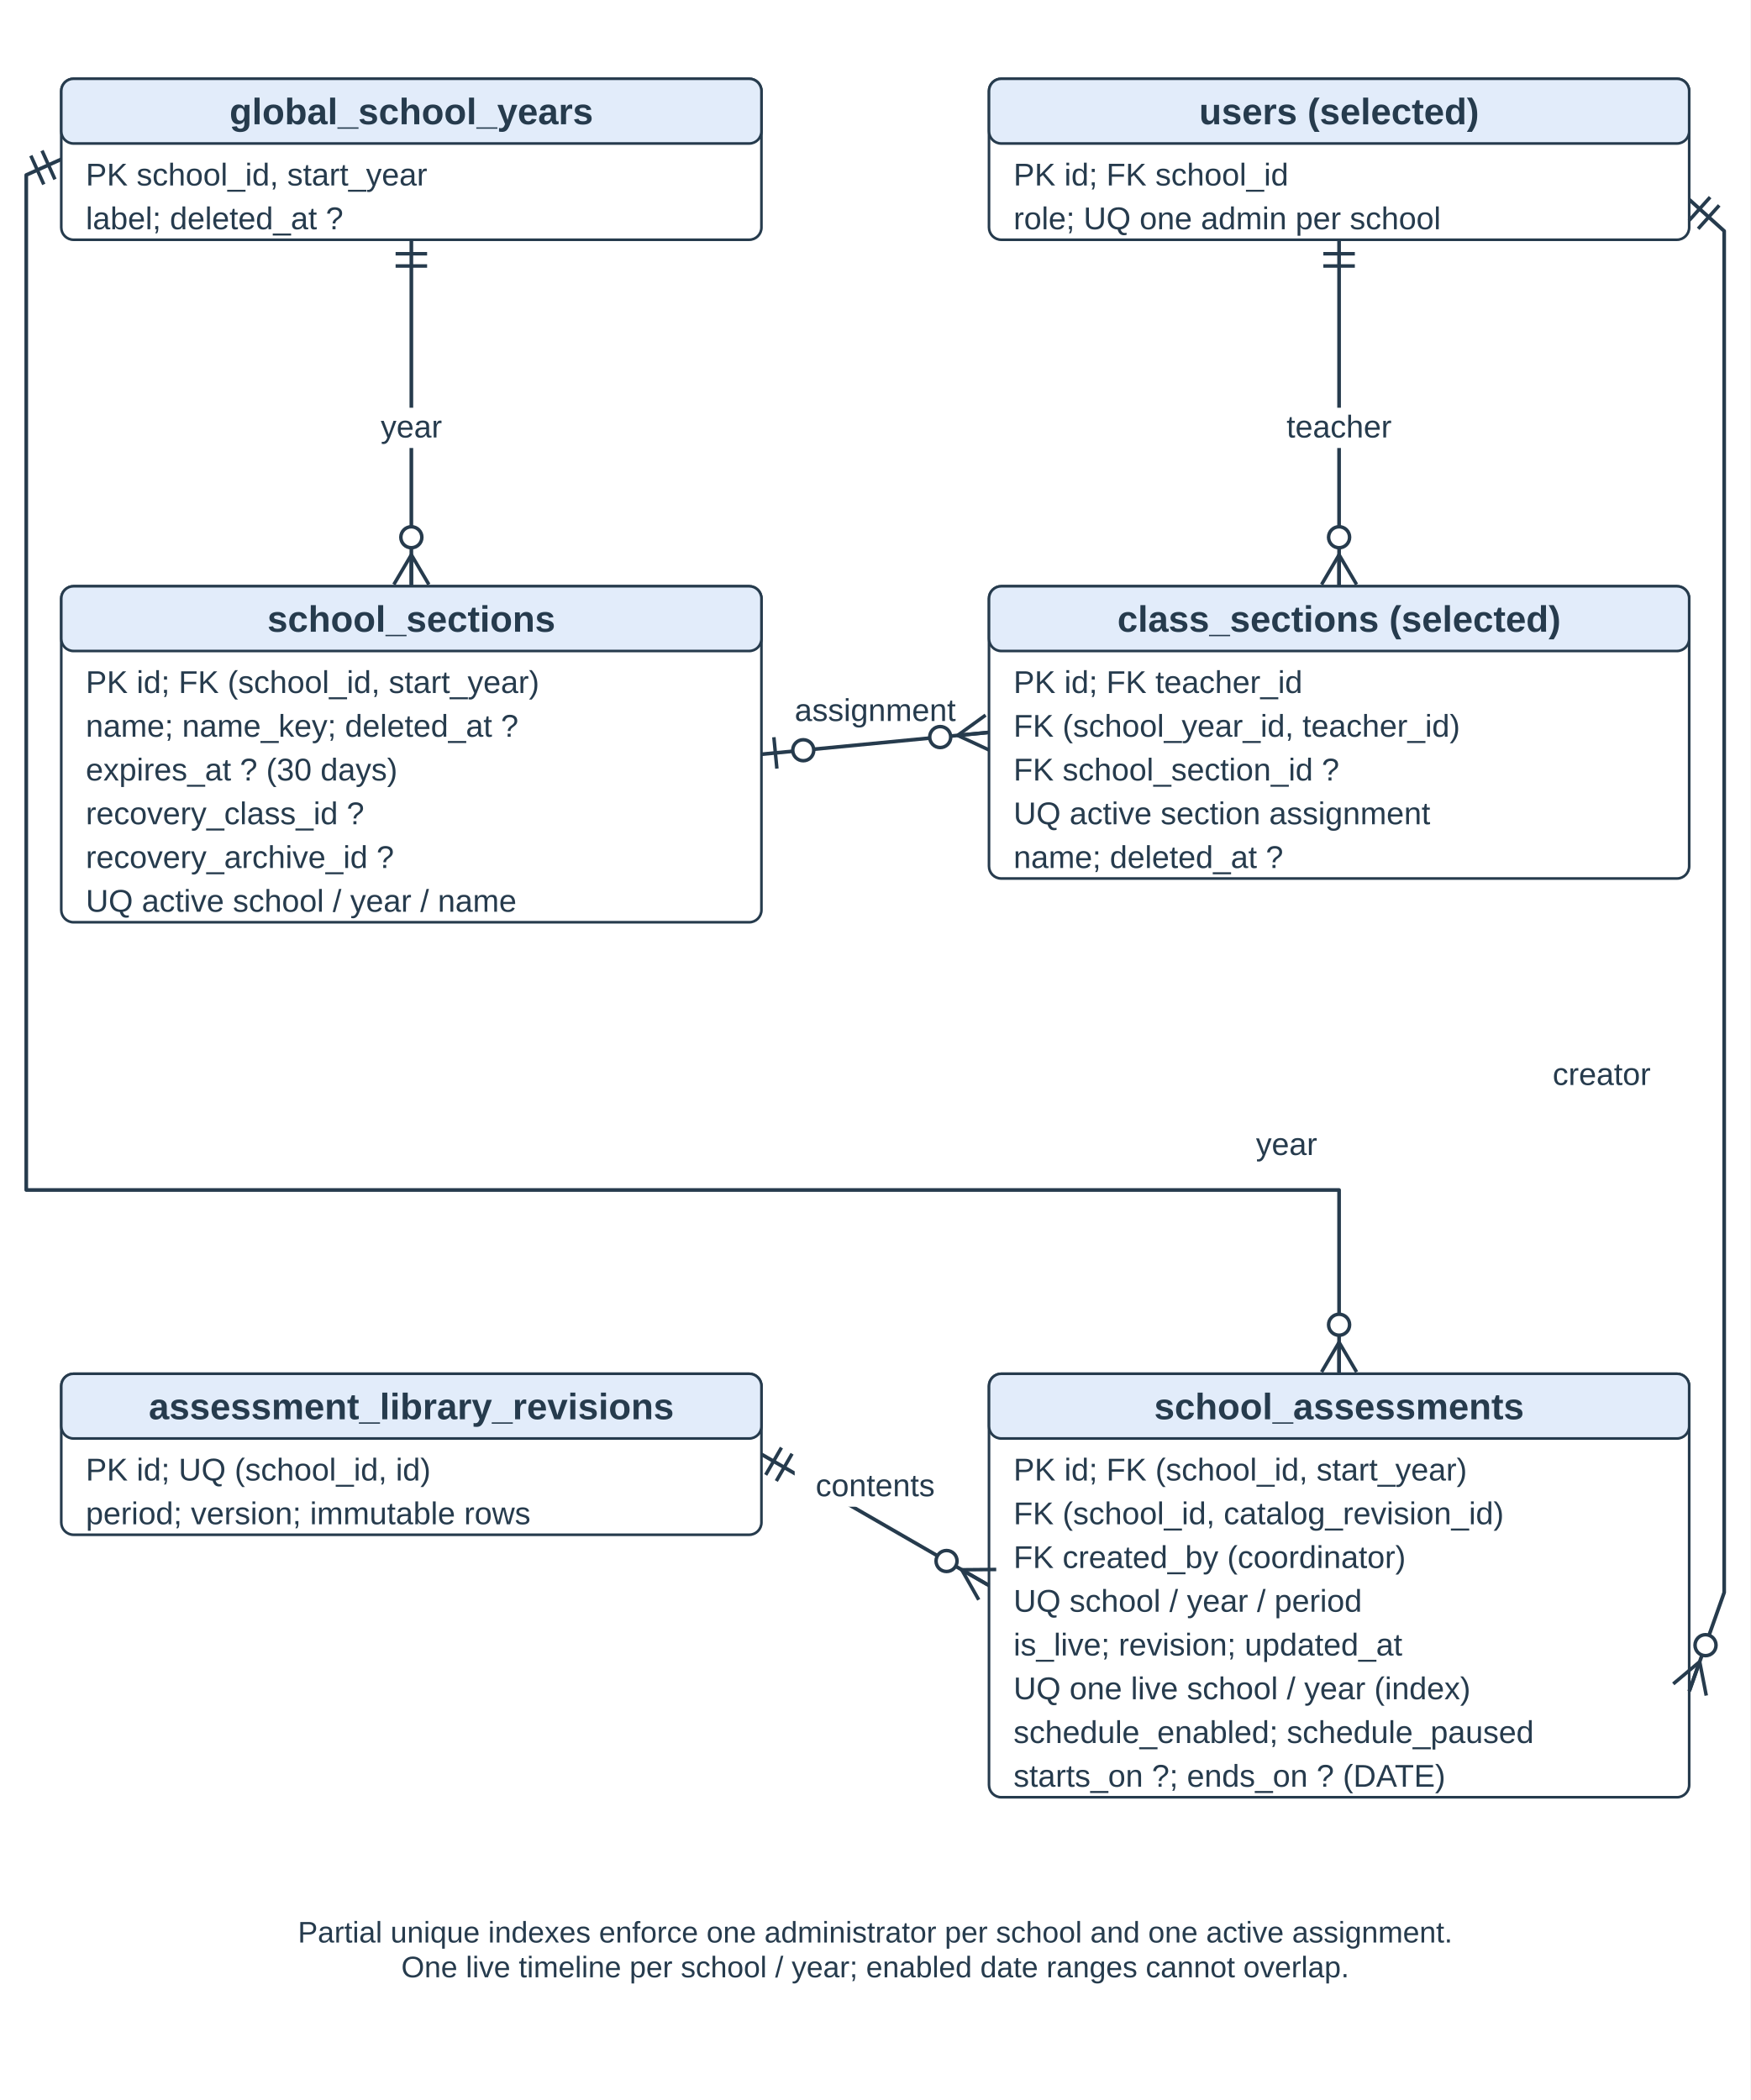
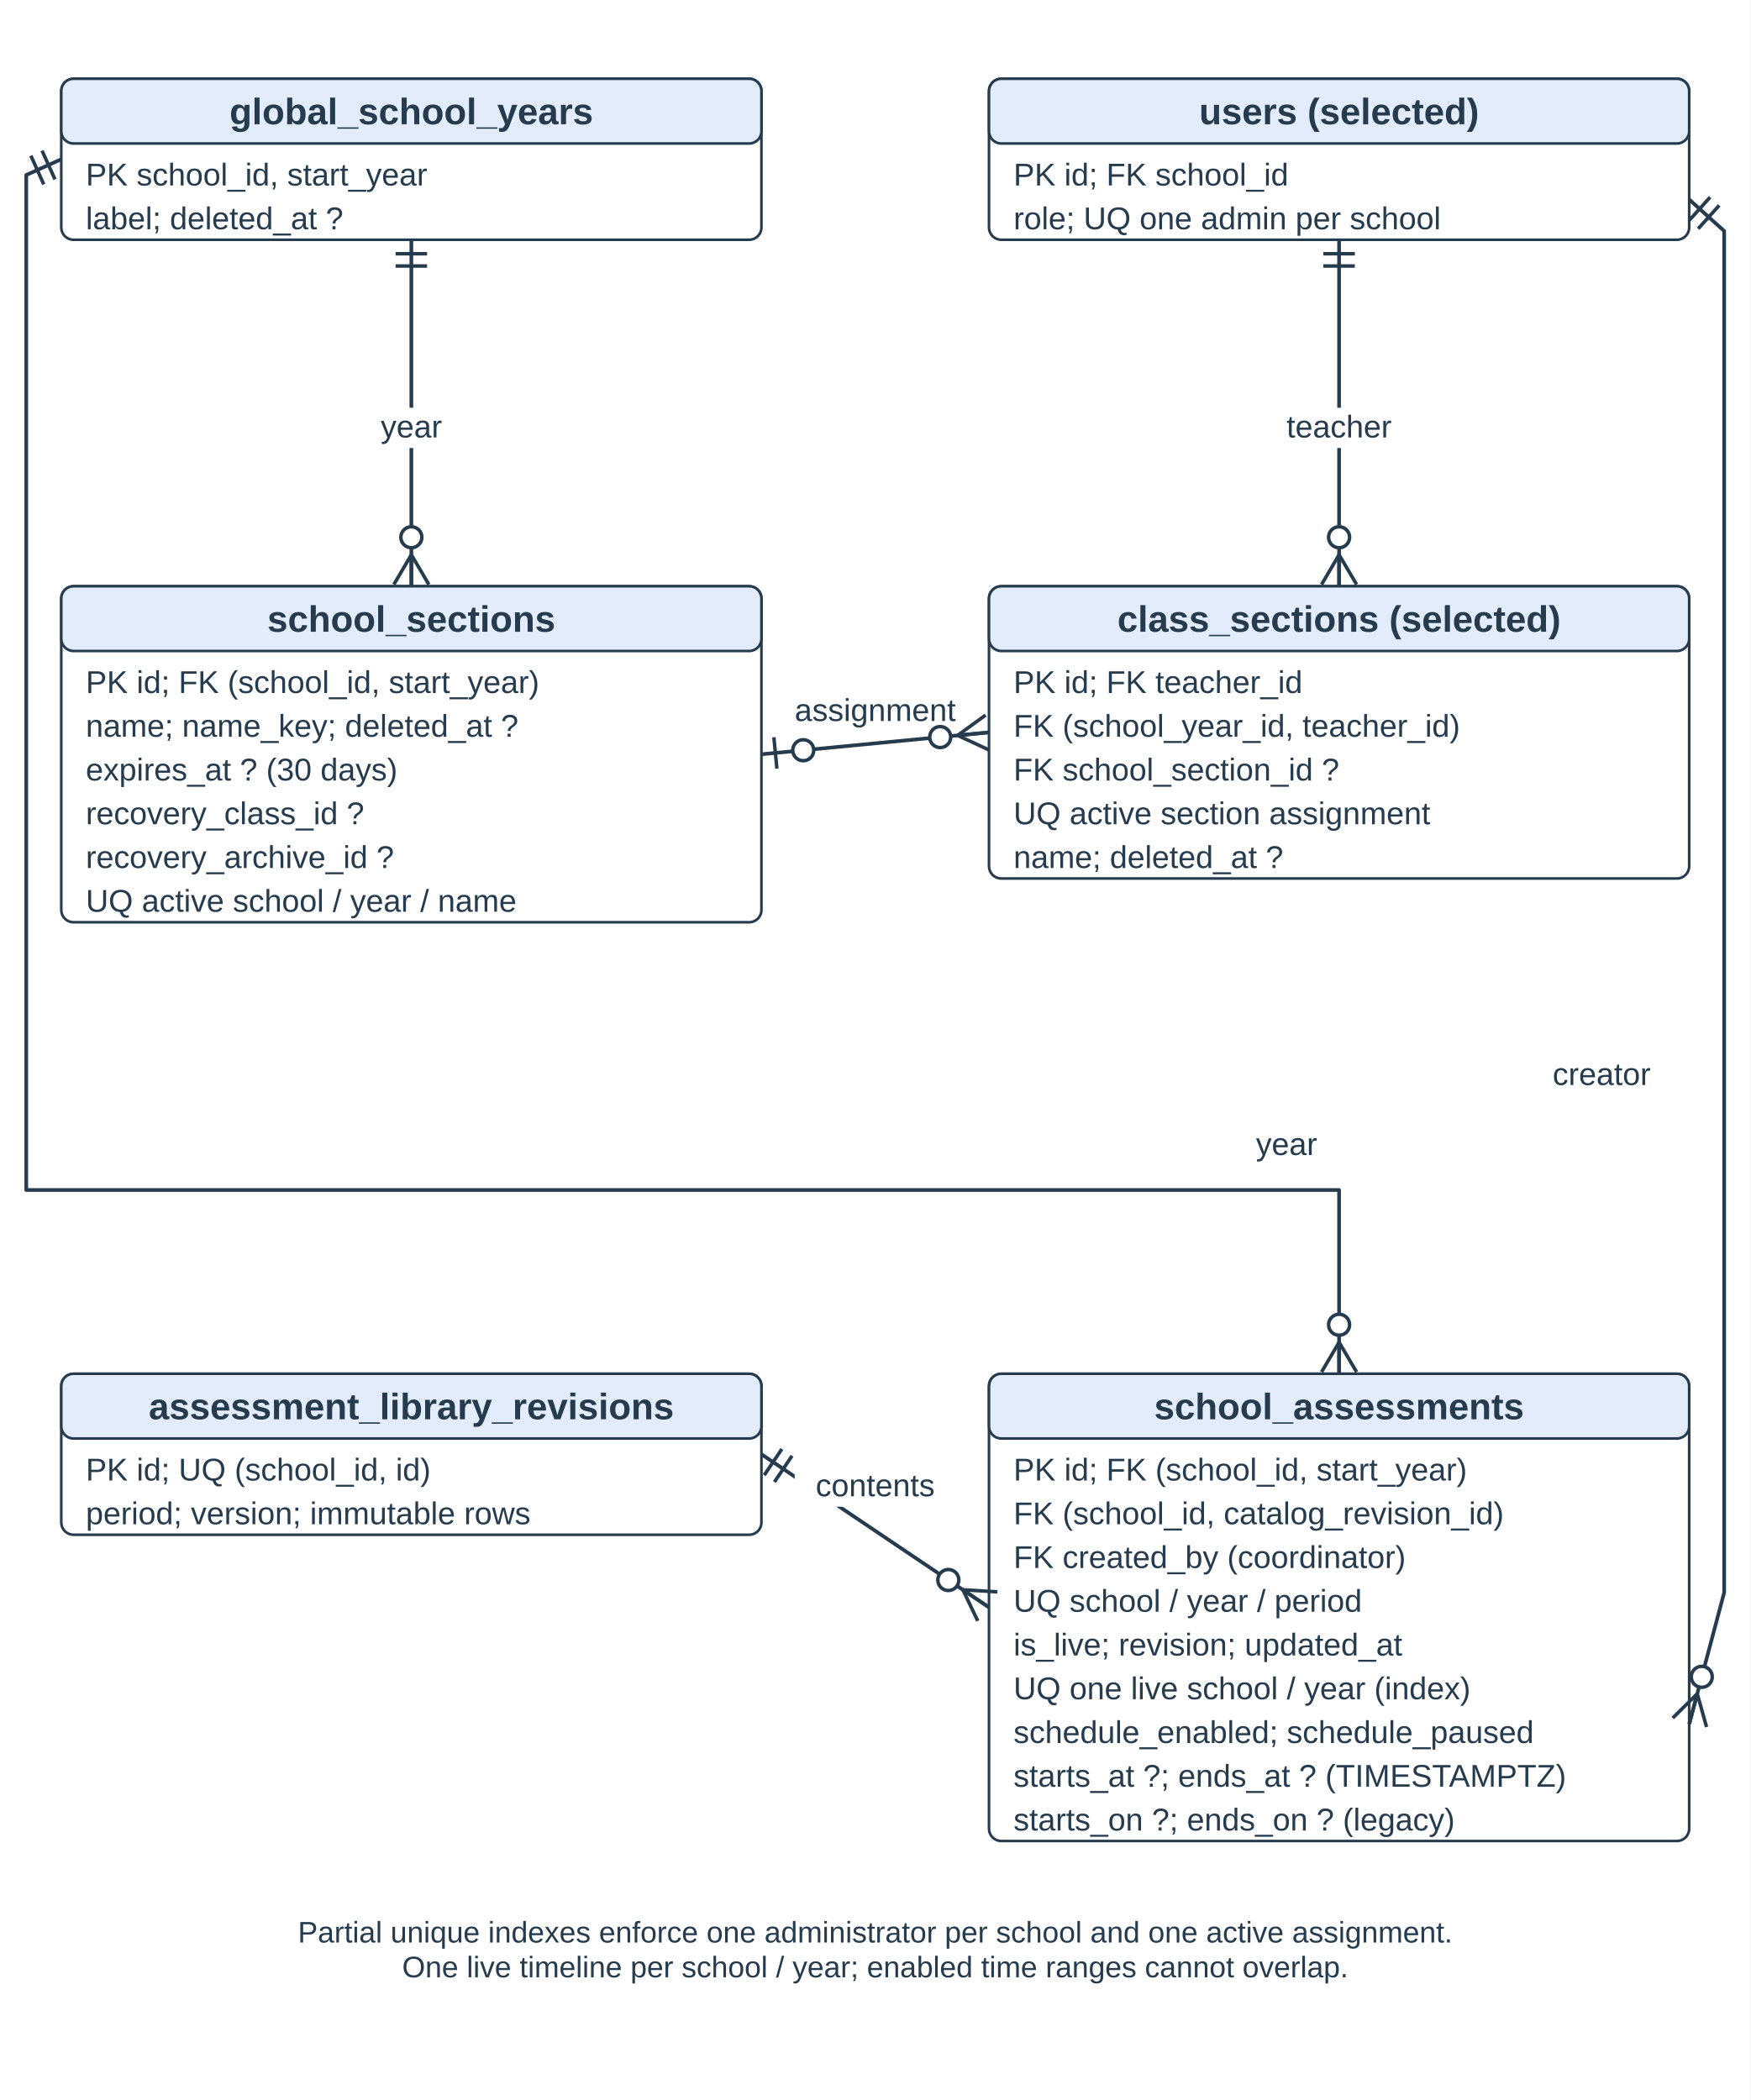
<svg xmlns="http://www.w3.org/2000/svg" width="1000" height="1200" viewBox="0 0 1000 1200">
  <rect width="100%" height="100%" fill="white" />
  <defs>
    <marker id="arrow" viewBox="0 0 12 12" refX="11" refY="6" markerWidth="9" markerHeight="9" orient="auto-start-reverse">
      <path d="M1,1 L11,6 L1,11" fill="none" stroke="#263b4d" stroke-width="1.8" />
    </marker>
  </defs>
  <rect x="35" y="45" width="400" height="92" rx="7" fill="#ffffff" stroke="#263b4d" stroke-width="1.5" />
  <rect x="35" y="45" width="400" height="37" rx="7" fill="#e2ecfa" stroke="#263b4d" stroke-width="1.5" />
  <rect x="565" y="45" width="400" height="92" rx="7" fill="#ffffff" stroke="#263b4d" stroke-width="1.5" />
  <rect x="565" y="45" width="400" height="37" rx="7" fill="#e2ecfa" stroke="#263b4d" stroke-width="1.5" />
  <rect x="35" y="335" width="400" height="192" rx="7" fill="#ffffff" stroke="#263b4d" stroke-width="1.5" />
  <rect x="35" y="335" width="400" height="37" rx="7" fill="#e2ecfa" stroke="#263b4d" stroke-width="1.5" />
  <rect x="565" y="335" width="400" height="167" rx="7" fill="#ffffff" stroke="#263b4d" stroke-width="1.5" />
  <rect x="565" y="335" width="400" height="37" rx="7" fill="#e2ecfa" stroke="#263b4d" stroke-width="1.5" />
  <rect x="35" y="785" width="400" height="92" rx="7" fill="#ffffff" stroke="#263b4d" stroke-width="1.5" />
  <rect x="35" y="785" width="400" height="37" rx="7" fill="#e2ecfa" stroke="#263b4d" stroke-width="1.5" />
-   <rect x="565" y="785" width="400" height="242" rx="7" fill="#ffffff" stroke="#263b4d" stroke-width="1.5" />
+   <rect x="565" y="785" width="400" height="267" rx="7" fill="#ffffff" stroke="#263b4d" stroke-width="1.5" />
  <rect x="565" y="785" width="400" height="37" rx="7" fill="#e2ecfa" stroke="#263b4d" stroke-width="1.5" />
  <polyline points="235.0,137 235.0,335" fill="none" stroke="#263b4d" stroke-width="2.1" stroke-linejoin="round" />
  <polyline points="765.0,137 765.0,335" fill="none" stroke="#263b4d" stroke-width="2.1" stroke-linejoin="round" />
  <polyline points="435,431.0 565,418.5" fill="none" stroke="#263b4d" stroke-width="2.1" stroke-linejoin="round" />
-   <polyline points="435,831.0 565,906.0" fill="none" stroke="#263b4d" stroke-width="2.1" stroke-linejoin="round" />
+   <polyline points="435,831.0 565,918.5" fill="none" stroke="#263b4d" stroke-width="2.1" stroke-linejoin="round" />
  <polyline points="35,91.0 15,100 15,680 765,680 765.0,785" fill="none" stroke="#263b4d" stroke-width="2.1" stroke-linejoin="round" />
-   <polyline points="965,114.0 985,132 985,910 965,966.5" fill="none" stroke="#263b4d" stroke-width="2.1" stroke-linejoin="round" />
+   <polyline points="965,114.0 985,132 985,910 965,985.25" fill="none" stroke="#263b4d" stroke-width="2.1" stroke-linejoin="round" />
  <text x="235.0" y="71.0" text-anchor="middle" font-family="Arial,sans-serif" font-size="21" fill="#263b4d" font-weight="bold">global_school_years</text>
  <text x="49" y="106.0" text-anchor="start" font-family="Arial,sans-serif" font-size="18" fill="#263b4d">PK school_id, start_year</text>
  <text x="49" y="131.0" text-anchor="start" font-family="Arial,sans-serif" font-size="18" fill="#263b4d">label; deleted_at ?</text>
  <text x="765.0" y="71.0" text-anchor="middle" font-family="Arial,sans-serif" font-size="21" fill="#263b4d" font-weight="bold">users (selected)</text>
  <text x="579" y="106.0" text-anchor="start" font-family="Arial,sans-serif" font-size="18" fill="#263b4d">PK id; FK school_id</text>
  <text x="579" y="131.0" text-anchor="start" font-family="Arial,sans-serif" font-size="18" fill="#263b4d">role; UQ one admin per school</text>
  <text x="235.0" y="361.0" text-anchor="middle" font-family="Arial,sans-serif" font-size="21" fill="#263b4d" font-weight="bold">school_sections</text>
  <text x="49" y="396.0" text-anchor="start" font-family="Arial,sans-serif" font-size="18" fill="#263b4d">PK id; FK (school_id, start_year)</text>
  <text x="49" y="421.0" text-anchor="start" font-family="Arial,sans-serif" font-size="18" fill="#263b4d">name; name_key; deleted_at ?</text>
  <text x="49" y="446.0" text-anchor="start" font-family="Arial,sans-serif" font-size="18" fill="#263b4d">expires_at ? (30 days)</text>
  <text x="49" y="471.0" text-anchor="start" font-family="Arial,sans-serif" font-size="18" fill="#263b4d">recovery_class_id ?</text>
  <text x="49" y="496.0" text-anchor="start" font-family="Arial,sans-serif" font-size="18" fill="#263b4d">recovery_archive_id ?</text>
  <text x="49" y="521.0" text-anchor="start" font-family="Arial,sans-serif" font-size="18" fill="#263b4d">UQ active school / year / name</text>
  <text x="765.0" y="361.0" text-anchor="middle" font-family="Arial,sans-serif" font-size="21" fill="#263b4d" font-weight="bold">class_sections (selected)</text>
  <text x="579" y="396.0" text-anchor="start" font-family="Arial,sans-serif" font-size="18" fill="#263b4d">PK id; FK teacher_id</text>
  <text x="579" y="421.0" text-anchor="start" font-family="Arial,sans-serif" font-size="18" fill="#263b4d">FK (school_year_id, teacher_id)</text>
  <text x="579" y="446.0" text-anchor="start" font-family="Arial,sans-serif" font-size="18" fill="#263b4d">FK school_section_id ?</text>
  <text x="579" y="471.0" text-anchor="start" font-family="Arial,sans-serif" font-size="18" fill="#263b4d">UQ active section assignment</text>
  <text x="579" y="496.0" text-anchor="start" font-family="Arial,sans-serif" font-size="18" fill="#263b4d">name; deleted_at ?</text>
  <text x="235.0" y="811.0" text-anchor="middle" font-family="Arial,sans-serif" font-size="21" fill="#263b4d" font-weight="bold">assessment_library_revisions</text>
  <text x="49" y="846.0" text-anchor="start" font-family="Arial,sans-serif" font-size="18" fill="#263b4d">PK id; UQ (school_id, id)</text>
  <text x="49" y="871.0" text-anchor="start" font-family="Arial,sans-serif" font-size="18" fill="#263b4d">period; version; immutable rows</text>
  <text x="765.0" y="811.0" text-anchor="middle" font-family="Arial,sans-serif" font-size="21" fill="#263b4d" font-weight="bold">school_assessments</text>
  <text x="579" y="846.0" text-anchor="start" font-family="Arial,sans-serif" font-size="18" fill="#263b4d">PK id; FK (school_id, start_year)</text>
  <text x="579" y="871.0" text-anchor="start" font-family="Arial,sans-serif" font-size="18" fill="#263b4d">FK (school_id, catalog_revision_id)</text>
  <text x="579" y="896.0" text-anchor="start" font-family="Arial,sans-serif" font-size="18" fill="#263b4d">FK created_by (coordinator)</text>
  <text x="579" y="921.0" text-anchor="start" font-family="Arial,sans-serif" font-size="18" fill="#263b4d">UQ school / year / period</text>
  <text x="579" y="946.0" text-anchor="start" font-family="Arial,sans-serif" font-size="18" fill="#263b4d">is_live; revision; updated_at</text>
  <text x="579" y="971.0" text-anchor="start" font-family="Arial,sans-serif" font-size="18" fill="#263b4d">UQ one live school / year (index)</text>
  <text x="579" y="996.0" text-anchor="start" font-family="Arial,sans-serif" font-size="18" fill="#263b4d">schedule_enabled; schedule_paused</text>
-   <text x="579" y="1021.0" text-anchor="start" font-family="Arial,sans-serif" font-size="18" fill="#263b4d">starts_on ?; ends_on ? (DATE)</text>
+   <text x="579" y="1021.0" text-anchor="start" font-family="Arial,sans-serif" font-size="18" fill="#263b4d">starts_at ?; ends_at ? (TIMESTAMPTZ)</text>
+   <text x="579" y="1046.0" text-anchor="start" font-family="Arial,sans-serif" font-size="18" fill="#263b4d">starts_on ?; ends_on ? (legacy)</text>
  <text x="500" y="1110.0" text-anchor="middle" font-family="Arial,sans-serif" font-size="17" fill="#263b4d">Partial unique indexes enforce one administrator per school and one active assignment.</text>
-   <text x="500" y="1129.89" text-anchor="middle" font-family="Arial,sans-serif" font-size="17" fill="#263b4d">One live timeline per school / year; enabled date ranges cannot overlap.</text>
+   <text x="500" y="1129.89" text-anchor="middle" font-family="Arial,sans-serif" font-size="17" fill="#263b4d">One live timeline per school / year; enabled time ranges cannot overlap.</text>
  <rect x="209.0" y="233" width="52" height="23" rx="3" fill="white" />
  <text x="235" y="250" text-anchor="middle" font-family="Arial,sans-serif" font-size="18" fill="#263b4d">year</text>
  <line x1="244.0" y1="145.0" x2="226.0" y2="145.0" stroke="#263b4d" stroke-width="2" />
  <line x1="244.0" y1="152.0" x2="226.0" y2="152.0" stroke="#263b4d" stroke-width="2" />
  <line x1="225.0" y1="334.0" x2="235.0" y2="317.0" stroke="#263b4d" stroke-width="2" />
  <line x1="245.0" y1="334.0" x2="235.0" y2="317.0" stroke="#263b4d" stroke-width="2" />
  <line x1="235.0" y1="334.0" x2="235.0" y2="317.0" stroke="#263b4d" stroke-width="2" />
  <circle cx="235.0" cy="307.0" r="6" fill="white" stroke="#263b4d" stroke-width="2" />
  <rect x="724.0" y="233" width="82" height="23" rx="3" fill="white" />
  <text x="765" y="250" text-anchor="middle" font-family="Arial,sans-serif" font-size="18" fill="#263b4d">teacher</text>
  <line x1="774.0" y1="145.0" x2="756.0" y2="145.0" stroke="#263b4d" stroke-width="2" />
  <line x1="774.0" y1="152.0" x2="756.0" y2="152.0" stroke="#263b4d" stroke-width="2" />
  <line x1="755.0" y1="334.0" x2="765.0" y2="317.0" stroke="#263b4d" stroke-width="2" />
  <line x1="775.0" y1="334.0" x2="765.0" y2="317.0" stroke="#263b4d" stroke-width="2" />
  <line x1="765.0" y1="334.0" x2="765.0" y2="317.0" stroke="#263b4d" stroke-width="2" />
  <circle cx="765.0" cy="307.0" r="6" fill="white" stroke="#263b4d" stroke-width="2" />
  <rect x="444.0" y="395" width="112" height="23" rx="3" fill="white" />
  <text x="500" y="412" text-anchor="middle" font-family="Arial,sans-serif" font-size="18" fill="#263b4d">assignment</text>
  <line x1="442.102" y1="421.276" x2="443.825" y2="439.193" stroke="#263b4d" stroke-width="2" />
  <circle cx="458.89" cy="428.703" r="6" fill="white" stroke="#263b4d" stroke-width="2" />
  <line x1="564.962" y1="428.55" x2="547.083" y2="420.223" stroke="#263b4d" stroke-width="2" />
  <line x1="563.047" y1="408.642" x2="547.083" y2="420.223" stroke="#263b4d" stroke-width="2" />
  <line x1="564.005" y1="418.596" x2="547.083" y2="420.223" stroke="#263b4d" stroke-width="2" />
  <circle cx="537.129" cy="421.18" r="6" fill="white" stroke="#263b4d" stroke-width="2" />
  <rect x="454.0" y="838" width="92" height="23" rx="3" fill="white" />
  <text x="500" y="855" text-anchor="middle" font-family="Arial,sans-serif" font-size="18" fill="#263b4d">contents</text>
-   <line x1="446.427" y1="827.202" x2="437.432" y2="842.793" stroke="#263b4d" stroke-width="2" />
-   <line x1="452.49" y1="830.7" x2="443.495" y2="846.292" stroke="#263b4d" stroke-width="2" />
-   <line x1="559.137" y1="914.162" x2="549.409" y2="897.005" stroke="#263b4d" stroke-width="2" />
-   <line x1="569.131" y1="896.838" x2="549.409" y2="897.005" stroke="#263b4d" stroke-width="2" />
-   <line x1="564.134" y1="905.5" x2="549.409" y2="897.005" stroke="#263b4d" stroke-width="2" />
-   <circle cx="540.747" cy="892.008" r="6" fill="white" stroke="#263b4d" stroke-width="2" />
+   <line x1="446.662" y1="828.001" x2="436.611" y2="842.933" stroke="#263b4d" stroke-width="2" />
+   <line x1="452.469" y1="831.909" x2="442.418" y2="846.842" stroke="#263b4d" stroke-width="2" />
+   <line x1="558.587" y1="926.238" x2="550.067" y2="908.449" stroke="#263b4d" stroke-width="2" />
+   <line x1="569.754" y1="909.646" x2="550.067" y2="908.449" stroke="#263b4d" stroke-width="2" />
+   <line x1="564.17" y1="917.942" x2="550.067" y2="908.449" stroke="#263b4d" stroke-width="2" />
+   <circle cx="541.772" cy="902.865" r="6" fill="white" stroke="#263b4d" stroke-width="2" />
  <rect x="709.0" y="643" width="52" height="23" rx="3" fill="white" />
  <text x="735" y="660" text-anchor="middle" font-family="Arial,sans-serif" font-size="18" fill="#263b4d">year</text>
  <line x1="31.398" y1="102.49" x2="24.011" y2="86.076" stroke="#263b4d" stroke-width="2" />
  <line x1="25.014" y1="105.363" x2="17.628" y2="88.948" stroke="#263b4d" stroke-width="2" />
  <line x1="755.0" y1="784.0" x2="765.0" y2="767.0" stroke="#263b4d" stroke-width="2" />
  <line x1="775.0" y1="784.0" x2="765.0" y2="767.0" stroke="#263b4d" stroke-width="2" />
  <line x1="765.0" y1="784.0" x2="765.0" y2="767.0" stroke="#263b4d" stroke-width="2" />
  <circle cx="765.0" cy="757.0" r="6" fill="white" stroke="#263b4d" stroke-width="2" />
  <rect x="874.0" y="603" width="82" height="23" rx="3" fill="white" />
  <text x="915" y="620" text-anchor="middle" font-family="Arial,sans-serif" font-size="18" fill="#263b4d">creator</text>
  <line x1="976.967" y1="112.662" x2="964.926" y2="126.041" stroke="#263b4d" stroke-width="2" />
  <line x1="982.17" y1="117.345" x2="970.129" y2="130.724" stroke="#263b4d" stroke-width="2" />
-   <line x1="955.907" y1="962.22" x2="971.006" y2="949.532" stroke="#263b4d" stroke-width="2" />
-   <line x1="974.761" y1="968.894" x2="971.006" y2="949.532" stroke="#263b4d" stroke-width="2" />
-   <line x1="965.334" y1="965.557" x2="971.006" y2="949.532" stroke="#263b4d" stroke-width="2" />
-   <circle cx="974.343" cy="940.105" r="6" fill="white" stroke="#263b4d" stroke-width="2" />
+   <line x1="955.592" y1="981.715" x2="969.624" y2="967.854" stroke="#263b4d" stroke-width="2" />
+   <line x1="974.921" y1="986.852" x2="969.624" y2="967.854" stroke="#263b4d" stroke-width="2" />
+   <line x1="965.257" y1="984.284" x2="969.624" y2="967.854" stroke="#263b4d" stroke-width="2" />
+   <circle cx="972.192" cy="958.189" r="6" fill="white" stroke="#263b4d" stroke-width="2" />
</svg>
